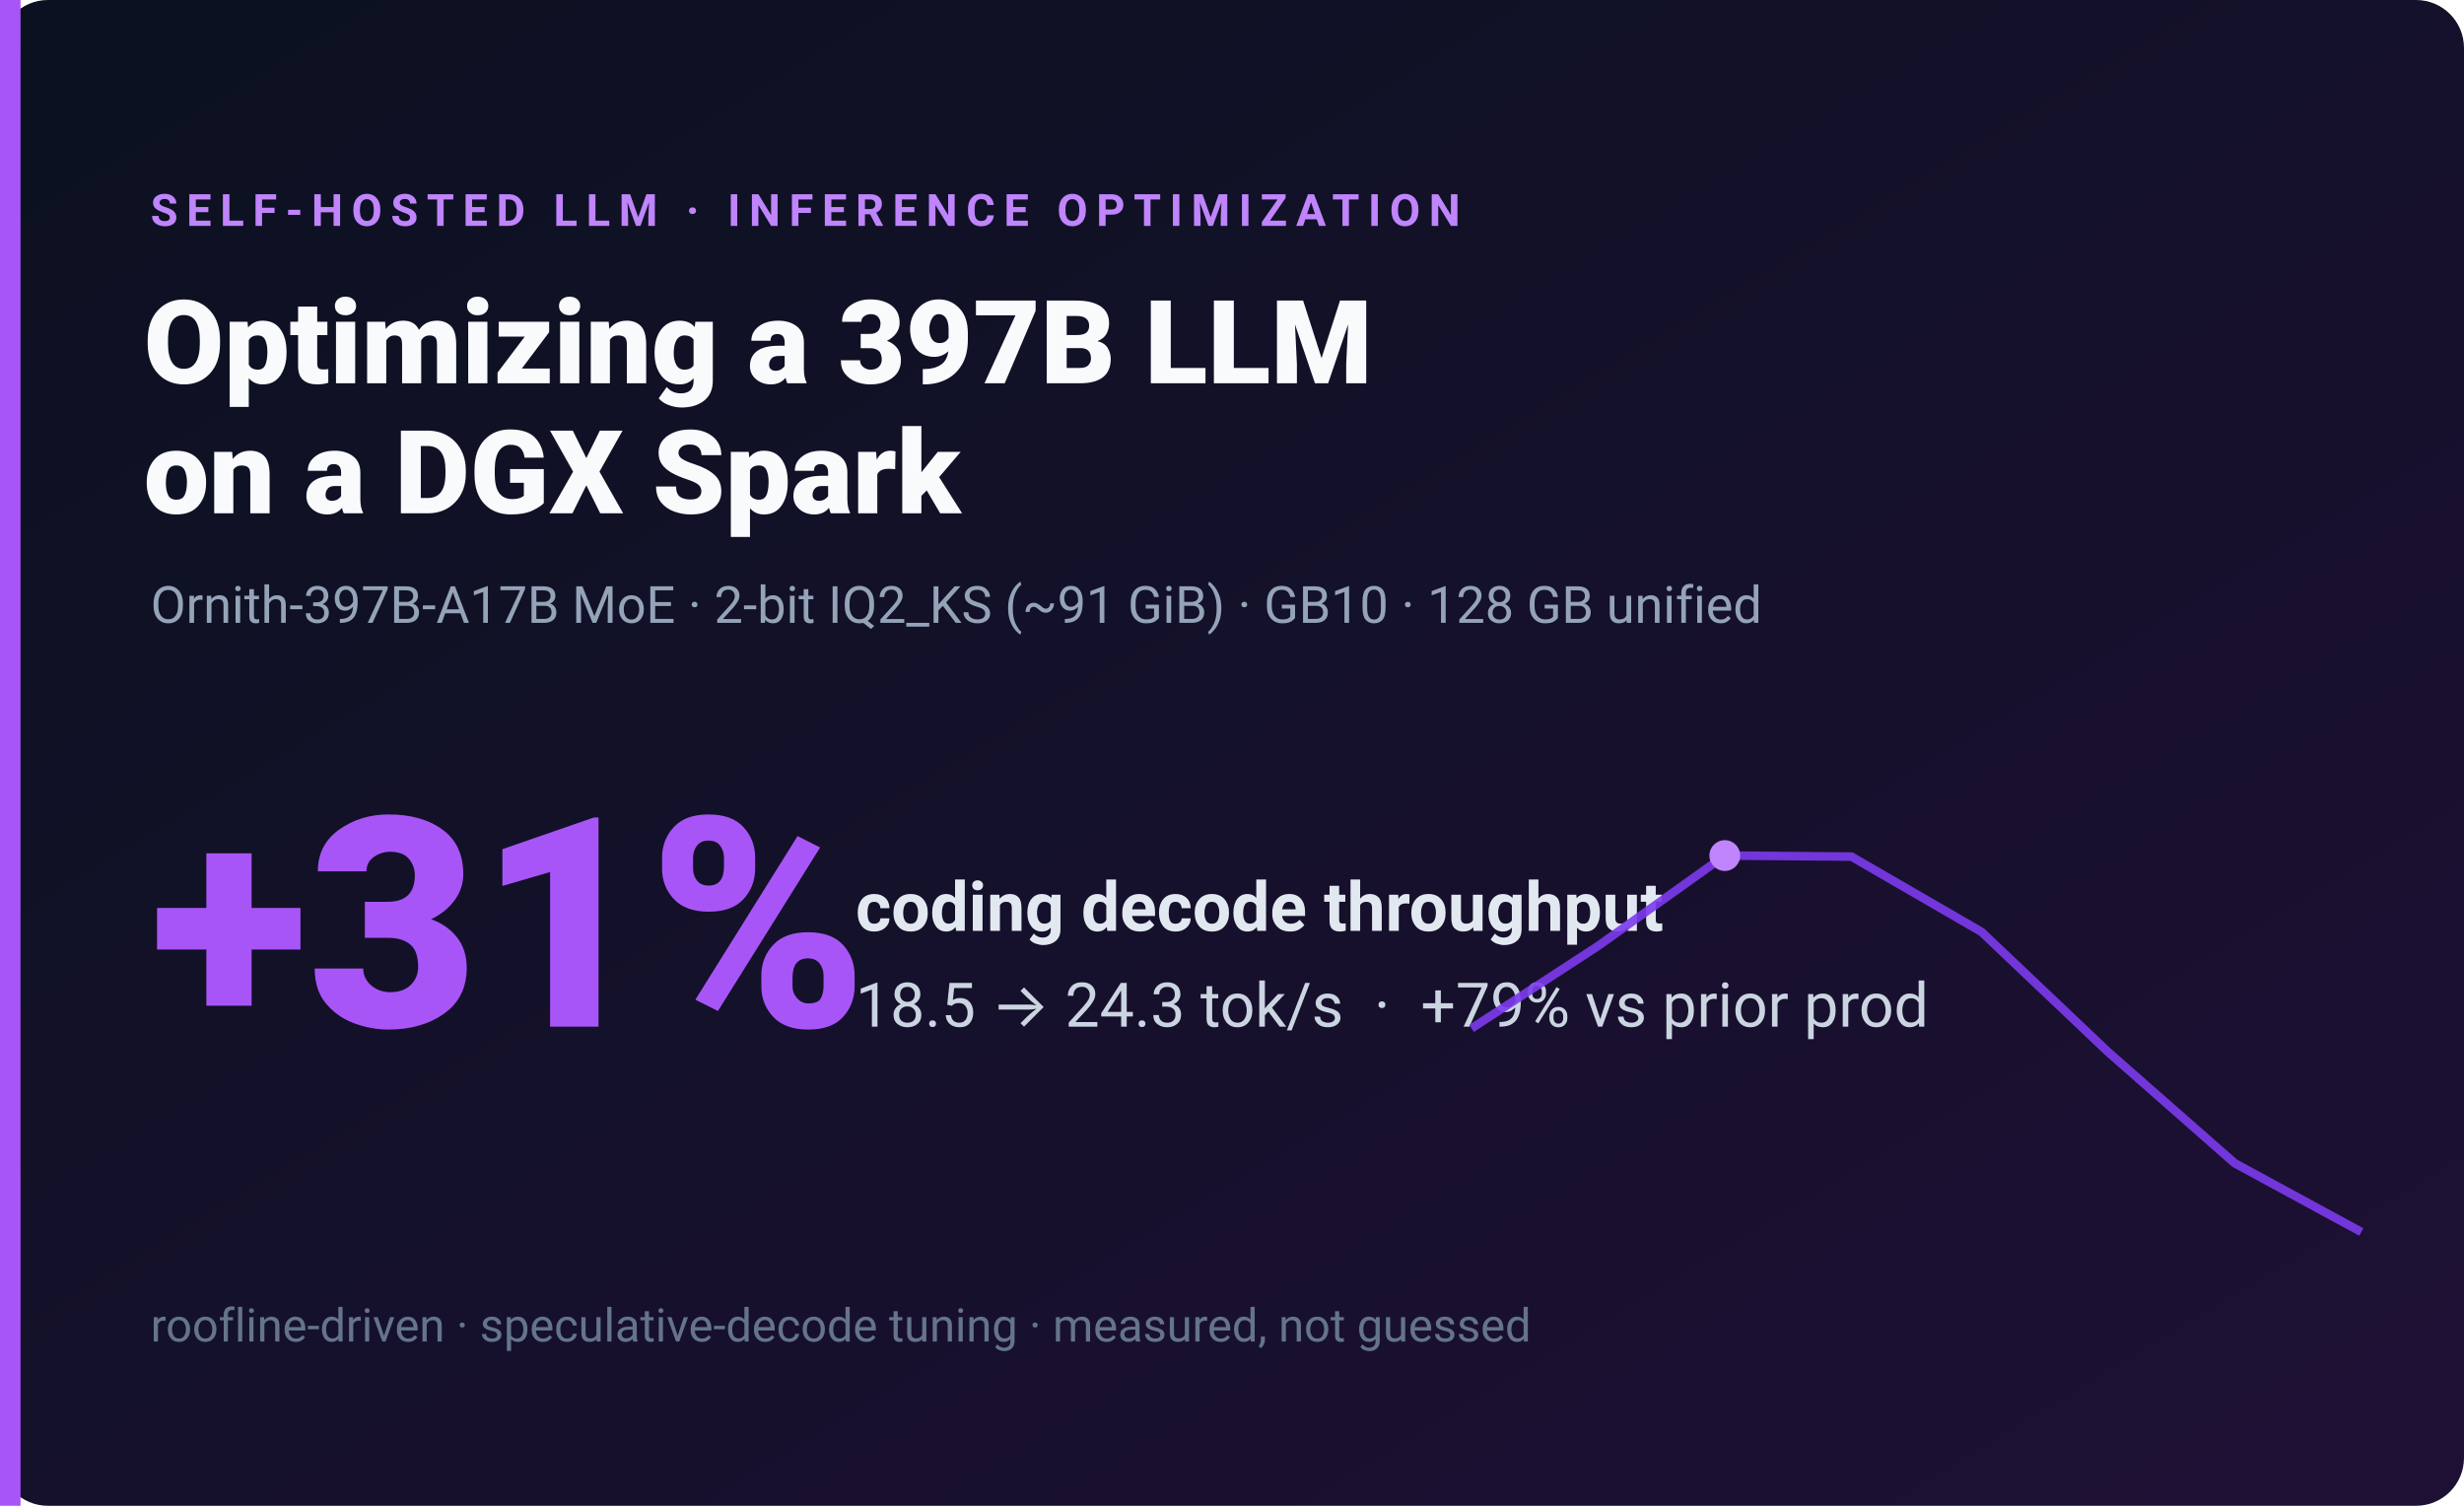
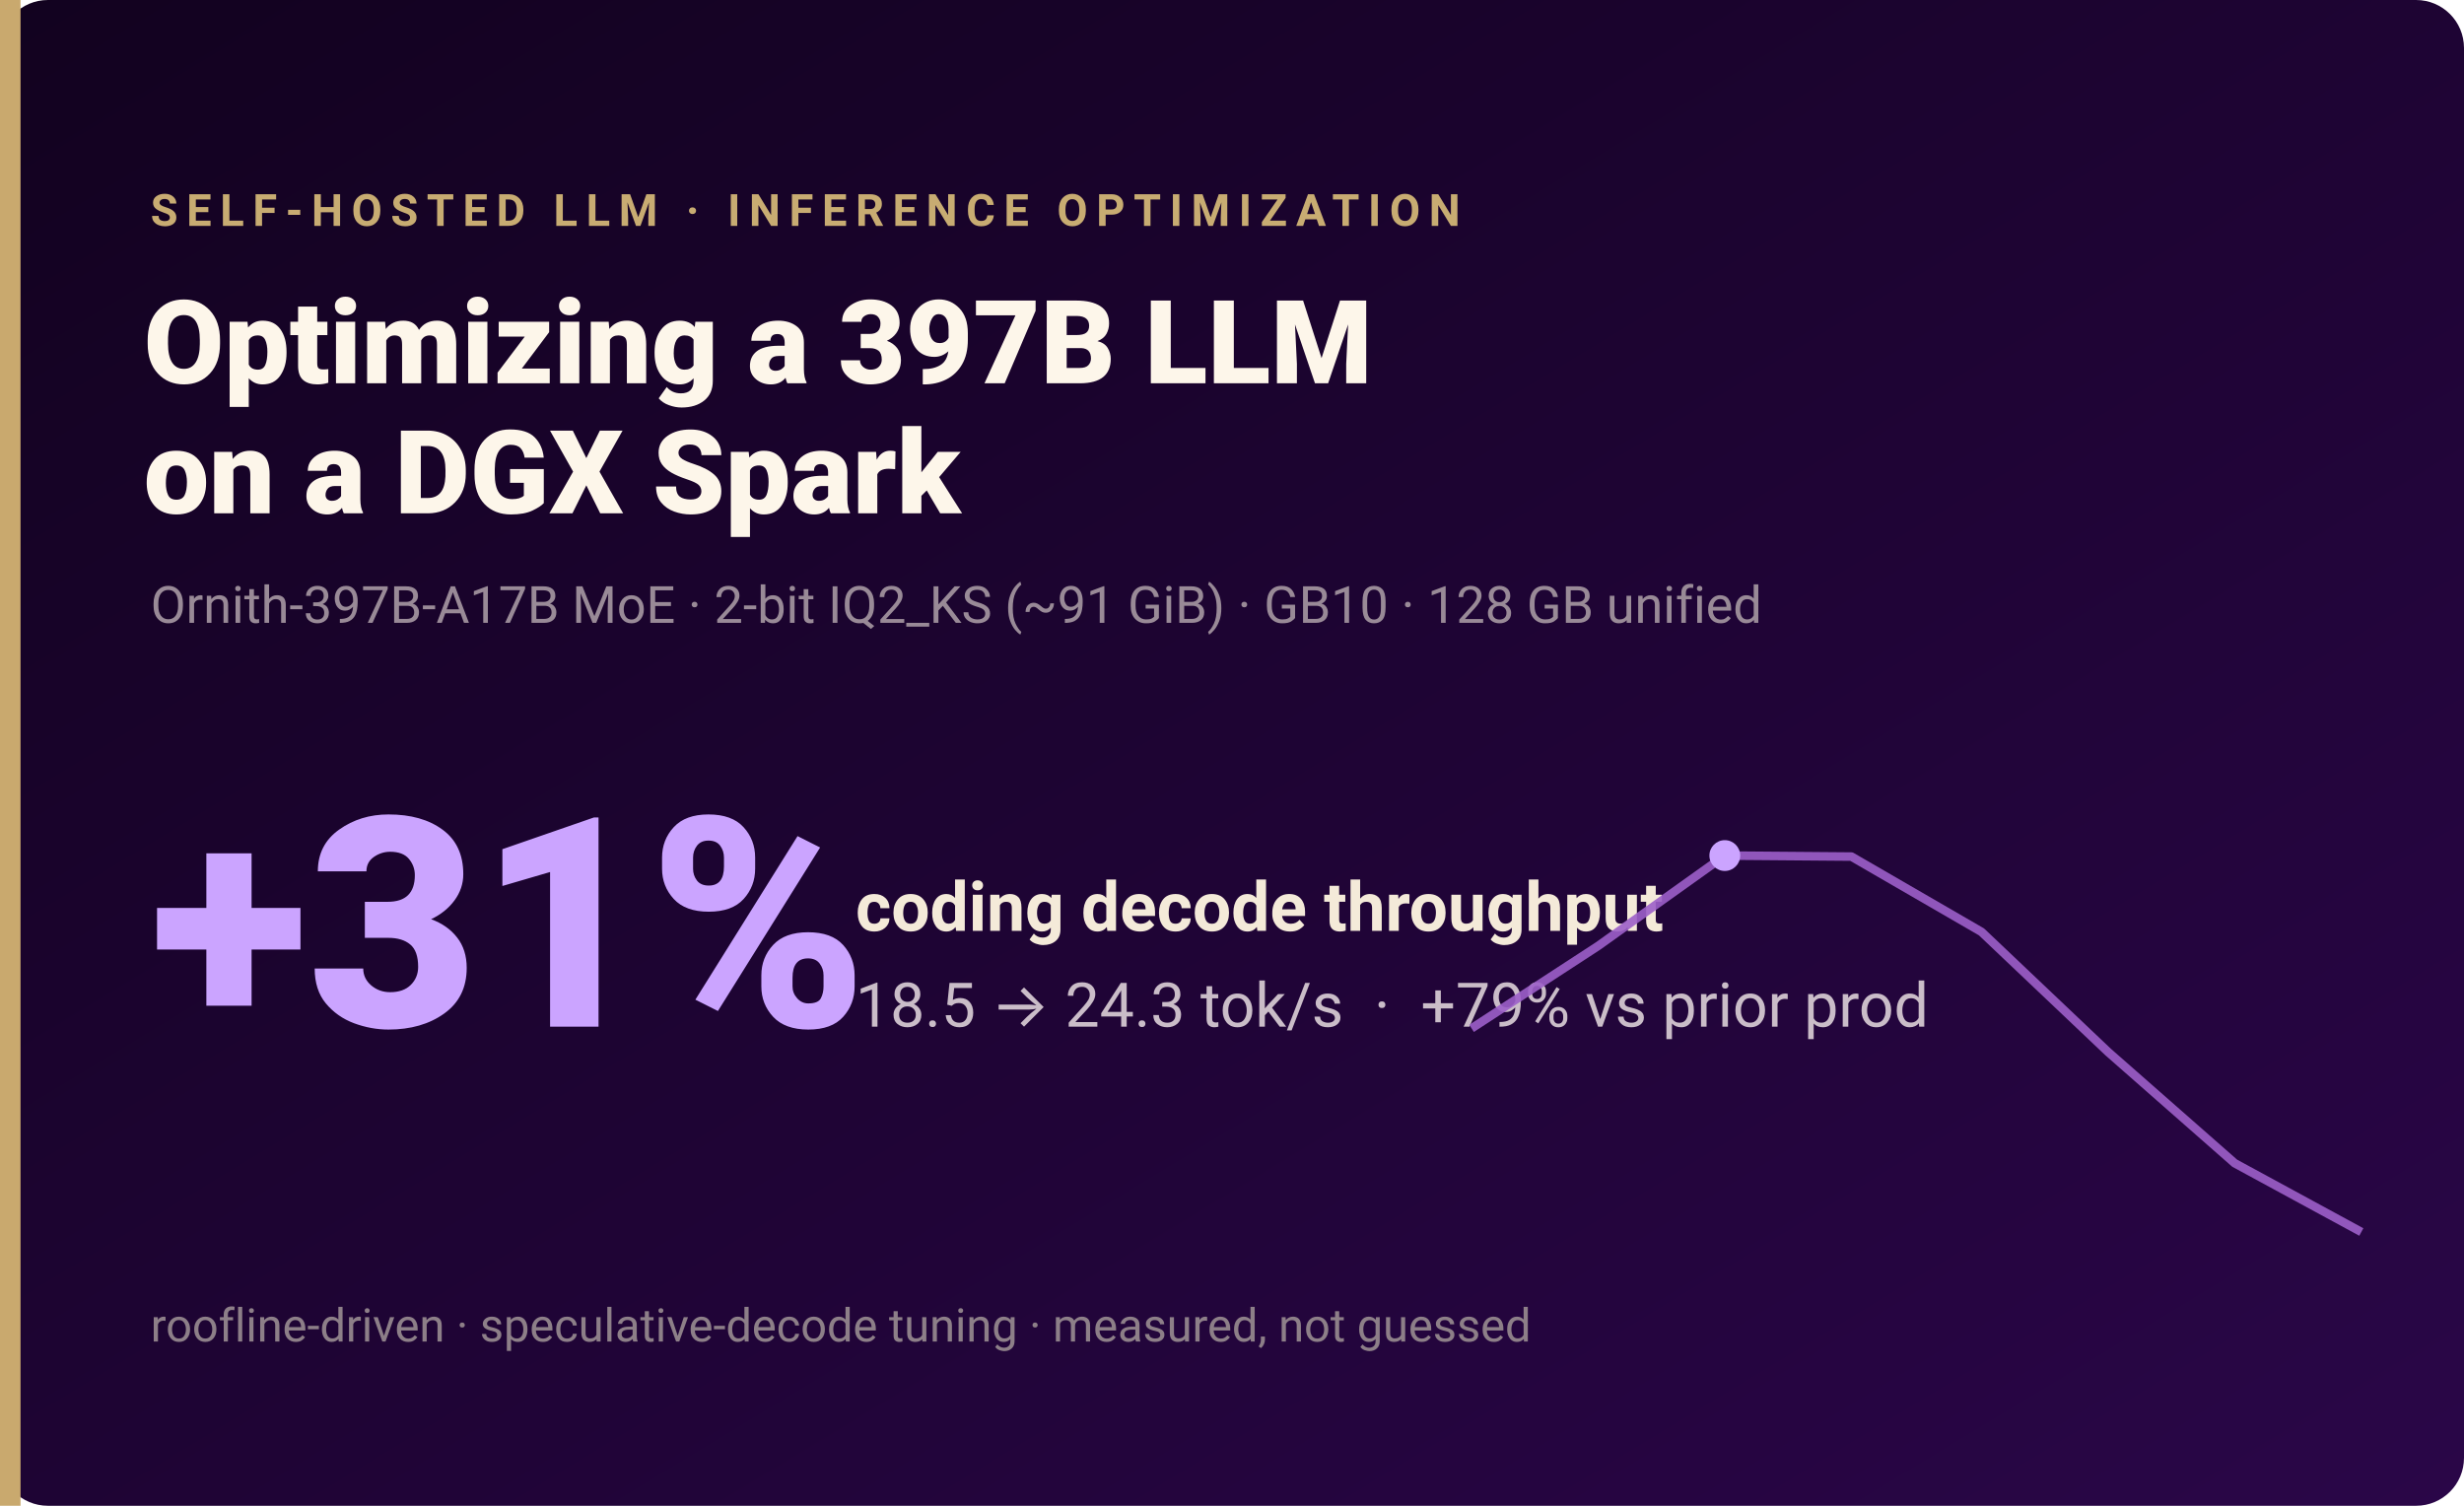
<svg xmlns="http://www.w3.org/2000/svg" viewBox="0 0 720 440" font-family="ui-sans-serif,system-ui,-apple-system,Segoe UI,Roboto,sans-serif">
  <defs>
    <linearGradient id="bg" x1="0" y1="0" x2="1" y2="1">
-       <stop offset="0" stop-color="#0b1120" />
-       <stop offset="1" stop-color="#1e1035" />
+       <stop offset="0" stop-color="#12021f" />
+       <stop offset="1" stop-color="#2a0648" />
    </linearGradient>
  </defs>
  <rect width="720" height="440" rx="14" fill="url(#bg)" />
-   <rect x="0" y="0" width="6" height="440" fill="#a855f7" />
-   <text x="44" y="66" fill="#c084fc" font-size="13" font-weight="700" letter-spacing="2.5">SELF-HOSTED LLM · INFERENCE OPTIMIZATION</text>
-   <text x="42" y="112" fill="#f8fafc" font-size="34" font-weight="800">Optimizing a 397B LLM</text>
-   <text x="42" y="150" fill="#f8fafc" font-size="34" font-weight="800">on a DGX Spark</text>
-   <text x="44" y="182" fill="#94a3b8" font-size="15">Ornith-397B-A17B MoE · 2-bit IQ2_KS (~91 GiB) · GB10 · 128 GB unified</text>
-   <text x="44" y="300" fill="#a855f7" font-size="86" font-weight="800">+31%</text>
-   <text x="250" y="272" fill="#e2e8f0" font-size="20" font-weight="600">coding decode throughput</text>
-   <text x="250" y="300" fill="#cbd5e1" font-size="18">18.5 → 24.3 tok/s  ·  +79% vs prior prod</text>
-   <polyline points="430,300.5 467,276.4 504,250 541,250.3 579,272.3 616,307.4 653,339.9 690,360" fill="none" stroke="#7c3aed" stroke-width="2.5" stroke-linejoin="round" opacity="0.9" />
-   <circle cx="504" cy="250" r="4.5" fill="#c084fc" />
-   <text x="44" y="392" fill="#64748b" font-size="13.5">roofline-driven · speculative-decode tuning · measured, not guessed</text>
+   <rect x="0" y="0" width="6" height="440" fill="#c9a96e" />
+   <text x="44" y="66" fill="#c8ac72" font-size="13" font-weight="700" letter-spacing="2.5">SELF-HOSTED LLM · INFERENCE OPTIMIZATION</text>
+   <text x="42" y="112" fill="#fdf6ea" font-size="34" font-weight="800">Optimizing a 397B LLM</text>
+   <text x="42" y="150" fill="#fdf6ea" font-size="34" font-weight="800">on a DGX Spark</text>
+   <text x="44" y="182" fill="#998a97" font-size="15">Ornith-397B-A17B MoE · 2-bit IQ2_KS (~91 GiB) · GB10 · 128 GB unified</text>
+   <text x="44" y="300" fill="#cba4ff" font-size="86" font-weight="800">+31%</text>
+   <text x="250" y="272" fill="#f4ead9" font-size="20" font-weight="600">coding decode throughput</text>
+   <text x="250" y="300" fill="#cabdc8" font-size="18">18.5 → 24.3 tok/s  ·  +79% vs prior prod</text>
+   <polyline points="430,300.5 467,276.4 504,250 541,250.3 579,272.3 616,307.4 653,339.9 690,360" fill="none" stroke="#9c5fc9" stroke-width="2.5" stroke-linejoin="round" opacity="0.9" />
+   <circle cx="504" cy="250" r="4.5" fill="#cba4ff" />
+   <text x="44" y="392" fill="#8d7f88" font-size="13.5">roofline-driven · speculative-decode tuning · measured, not guessed</text>
</svg>
